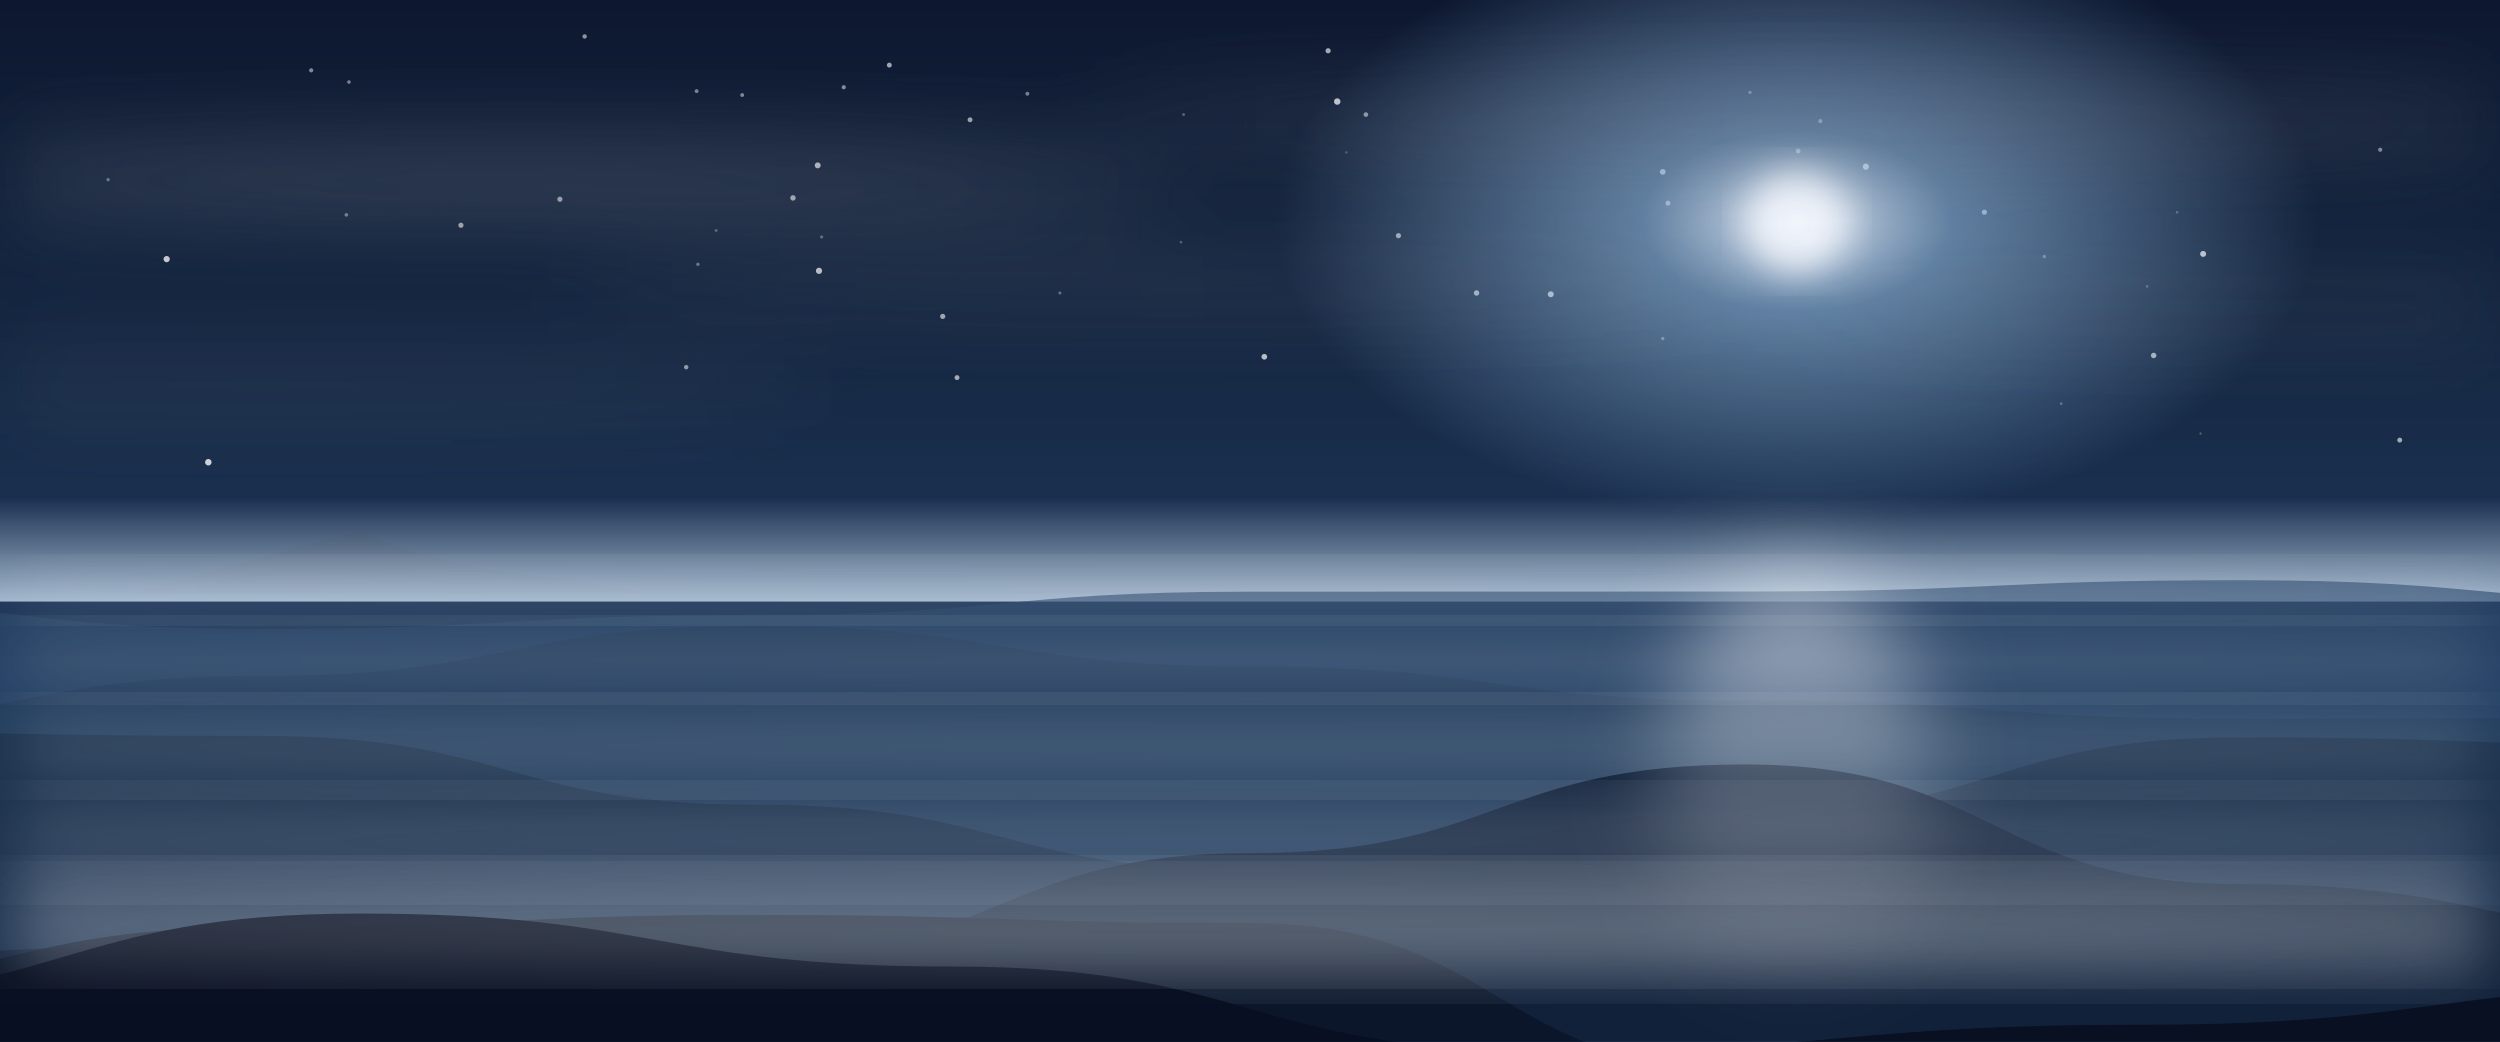
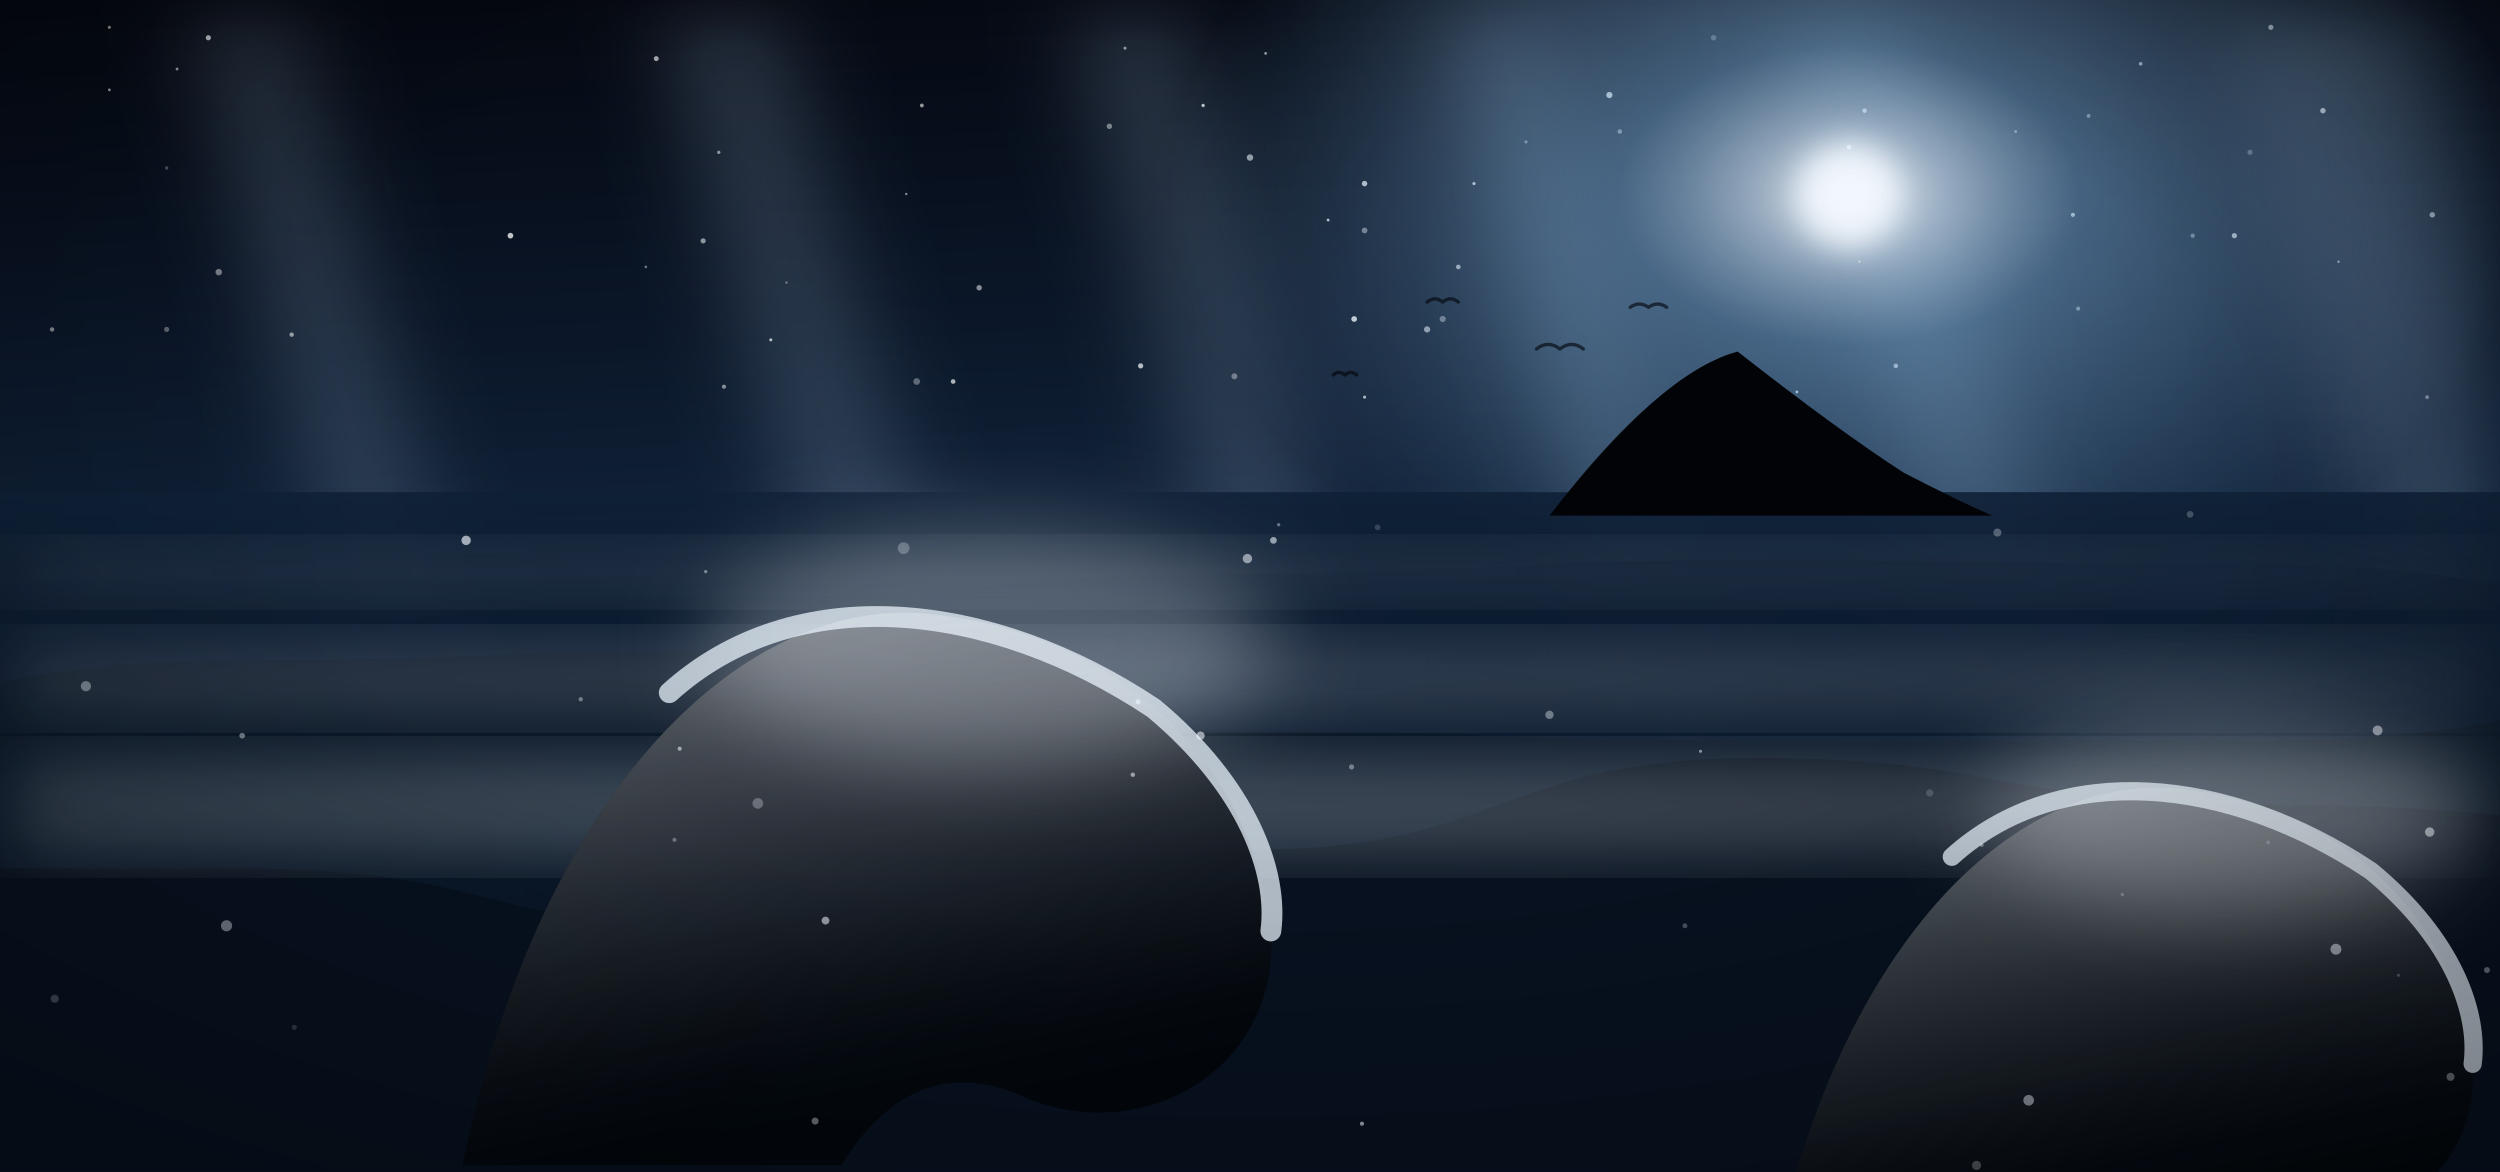
- <svg xmlns="http://www.w3.org/2000/svg" viewBox="0 0 1920 800" preserveAspectRatio="xMidYMid slice">
+ <svg xmlns="http://www.w3.org/2000/svg" viewBox="0 0 1920 900" preserveAspectRatio="xMidYMid slice">
  <defs>
-     <linearGradient id="sky" x1="0" y1="0" x2="0" y2="1">
-       <stop offset="0%" stop-color="#0d1830" />
-       <stop offset="32%" stop-color="#152742" />
-       <stop offset="58%" stop-color="#1d3557" />
-       <stop offset="80%" stop-color="#254465" />
-       <stop offset="100%" stop-color="#2d5474" />
+     <linearGradient id="sky" x1="0" y1="0" x2="0.1" y2="1">
+       <stop offset="0%" stop-color="#04070f" />
+       <stop offset="28%" stop-color="#0a1526" />
+       <stop offset="54%" stop-color="#12253d" />
+       <stop offset="76%" stop-color="#1d3a56" />
+       <stop offset="100%" stop-color="#2c5470" />
    </linearGradient>
    <linearGradient id="sea" x1="0" y1="0" x2="0" y2="1">
-       <stop offset="0%" stop-color="#27456a" />
-       <stop offset="100%" stop-color="#081226" />
+       <stop offset="0%" stop-color="#0e2036" />
+       <stop offset="100%" stop-color="#02050b" />
    </linearGradient>
    <radialGradient id="glow" cx="50%" cy="50%" r="50%">
-       <stop offset="0%" stop-color="#f4f8ff" stop-opacity="0.95" />
-       <stop offset="30%" stop-color="#93bde4" stop-opacity="0.6" />
-       <stop offset="100%" stop-color="#93bde4" stop-opacity="0" />
+       <stop offset="0%" stop-color="#f4f9ff" stop-opacity="0.92" />
+       <stop offset="34%" stop-color="#7fb0dc" stop-opacity="0.5" />
+       <stop offset="100%" stop-color="#7fb0dc" stop-opacity="0" />
    </radialGradient>
-     <linearGradient id="reflect" x1="0" y1="0" x2="0" y2="1">
-       <stop offset="0%" stop-color="#f7faff" stop-opacity="0.55" />
-       <stop offset="55%" stop-color="#f7faff" stop-opacity="0.2" />
-       <stop offset="100%" stop-color="#f7faff" stop-opacity="0" />
+     <linearGradient id="through" x1="0" y1="0" x2="0.3" y2="1">
+       <stop offset="0%" stop-color="#eaf2fb" stop-opacity="0.9" />
+       <stop offset="60%" stop-color="#626e7c" stop-opacity="0.5" />
+       <stop offset="100%" stop-color="#0e2036" stop-opacity="0" />
    </linearGradient>
-     <linearGradient id="haze" x1="0" y1="0" x2="0" y2="1">
-       <stop offset="0%" stop-color="#cee1f3" stop-opacity="0" />
-       <stop offset="100%" stop-color="#cee1f3" stop-opacity="0.75" />
-     </linearGradient>
-     <filter id="soft" x="-25%" y="-25%" width="150%" height="150%">
-       <feGaussianBlur stdDeviation="14" />
+     <filter id="b1" x="-30%" y="-30%" width="160%" height="160%">
+       <feGaussianBlur stdDeviation="12" />
    </filter>
-     <filter id="softer" x="-35%" y="-35%" width="170%" height="170%">
+     <filter id="b2" x="-40%" y="-40%" width="180%" height="180%">
      <feGaussianBlur stdDeviation="34" />
    </filter>
+     <filter id="b3" x="-50%" y="-50%" width="200%" height="200%">
+       <feGaussianBlur stdDeviation="70" />
+     </filter>
  </defs>
-   <rect width="1920" height="800" fill="url(#sky)" />
+   <rect width="1920" height="900" fill="url(#sky)" />
  <g fill="#ffffff">
-     <circle cx="239" cy="54" r="1.6" opacity="0.48" />
-     <circle cx="266" cy="165" r="1.4" opacity="0.43" />
-     <circle cx="449" cy="28" r="1.7" opacity="0.53" />
-     <circle cx="628" cy="127" r="2.3" opacity="0.72" />
-     <circle cx="1843" cy="338" r="1.9" opacity="0.59" />
-     <circle cx="814" cy="225" r="1.2" opacity="0.34" />
-     <circle cx="629" cy="208" r="2.4" opacity="0.75" />
-     <circle cx="648" cy="67" r="1.6" opacity="0.50" />
-     <circle cx="1191" cy="226" r="2.3" opacity="0.74" />
-     <circle cx="1570" cy="197" r="1.3" opacity="0.38" />
-     <circle cx="1433" cy="128" r="2.4" opacity="0.77" />
-     <circle cx="1020" cy="39" r="2.0" opacity="0.64" />
-     <circle cx="971" cy="274" r="2.2" opacity="0.70" />
-     <circle cx="550" cy="177" r="1.1" opacity="0.32" />
-     <circle cx="909" cy="88" r="1.1" opacity="0.31" />
-     <circle cx="1344" cy="71" r="1.3" opacity="0.39" />
-     <circle cx="527" cy="282" r="1.7" opacity="0.54" />
-     <circle cx="1690" cy="333" r="0.9" opacity="0.25" />
-     <circle cx="1649" cy="220" r="1.0" opacity="0.29" />
-     <circle cx="724" cy="243" r="2.0" opacity="0.61" />
-     <circle cx="1027" cy="78" r="2.5" opacity="0.78" />
-     <circle cx="430" cy="153" r="2.0" opacity="0.62" />
-     <circle cx="789" cy="72" r="1.5" opacity="0.44" />
-     <circle cx="536" cy="203" r="1.3" opacity="0.39" />
-     <circle cx="535" cy="70" r="1.5" opacity="0.45" />
-     <circle cx="1074" cy="181" r="2.0" opacity="0.62" />
-     <circle cx="1049" cy="88" r="1.8" opacity="0.55" />
-     <circle cx="268" cy="63" r="1.4" opacity="0.44" />
-     <circle cx="907" cy="186" r="1.0" opacity="0.28" />
-     <circle cx="1398" cy="93" r="1.6" opacity="0.49" />
-     <circle cx="1277" cy="260" r="1.3" opacity="0.38" />
-     <circle cx="160" cy="355" r="2.5" opacity="0.79" />
-     <circle cx="735" cy="290" r="1.9" opacity="0.61" />
-     <circle cx="570" cy="73" r="1.5" opacity="0.47" />
-     <circle cx="609" cy="152" r="2.1" opacity="0.66" />
-     <circle cx="1828" cy="115" r="1.6" opacity="0.48" />
-     <circle cx="83" cy="138" r="1.3" opacity="0.39" />
-     <circle cx="1134" cy="225" r="2.1" opacity="0.67" />
-     <circle cx="1381" cy="116" r="1.8" opacity="0.57" />
-     <circle cx="1672" cy="163" r="1.0" opacity="0.28" />
-     <circle cx="631" cy="182" r="1.2" opacity="0.34" />
-     <circle cx="354" cy="173" r="2.0" opacity="0.62" />
-     <circle cx="745" cy="92" r="1.9" opacity="0.60" />
-     <circle cx="1692" cy="195" r="2.3" opacity="0.75" />
-     <circle cx="683" cy="50" r="1.9" opacity="0.61" />
-     <circle cx="1654" cy="273" r="2.1" opacity="0.65" />
-     <circle cx="1277" cy="132" r="2.2" opacity="0.71" />
-     <circle cx="128" cy="199" r="2.4" opacity="0.77" />
-     <circle cx="1583" cy="310" r="1.0" opacity="0.30" />
-     <circle cx="1034" cy="117" r="0.9" opacity="0.25" />
-     <circle cx="1281" cy="156" r="1.9" opacity="0.60" />
-     <circle cx="1524" cy="163" r="2.0" opacity="0.61" />
+     <circle cx="1428" cy="201" r="0.9" opacity="0.71" />
+     <circle cx="960" cy="121" r="2.5" opacity="0.57" />
+     <circle cx="924" cy="81" r="1.3" opacity="0.73" />
+     <circle cx="1592" cy="165" r="1.6" opacity="0.73" />
+     <circle cx="1796" cy="201" r="0.9" opacity="0.62" />
+     <circle cx="224" cy="257" r="1.7" opacity="0.55" />
+     <circle cx="556" cy="297" r="1.6" opacity="0.49" />
+     <circle cx="1432" cy="85" r="1.7" opacity="0.77" />
+     <circle cx="1236" cy="73" r="2.4" opacity="0.77" />
+     <circle cx="592" cy="261" r="1.2" opacity="0.71" />
+     <circle cx="1020" cy="169" r="1.1" opacity="0.75" />
+     <circle cx="392" cy="181" r="2.2" opacity="0.75" />
+     <circle cx="1172" cy="109" r="1.2" opacity="0.44" />
+     <circle cx="1728" cy="117" r="2.0" opacity="0.31" />
+     <circle cx="1420" cy="113" r="1.9" opacity="0.77" />
+     <circle cx="1048" cy="141" r="2.1" opacity="0.73" />
+     <circle cx="852" cy="97" r="2.1" opacity="0.44" />
+     <circle cx="1040" cy="245" r="2.2" opacity="0.79" />
+     <circle cx="1644" cy="49" r="1.4" opacity="0.64" />
+     <circle cx="504" cy="45" r="1.9" opacity="0.62" />
+     <circle cx="708" cy="81" r="1.5" opacity="0.57" />
+     <circle cx="128" cy="253" r="2.0" opacity="0.33" />
+     <circle cx="732" cy="293" r="1.8" opacity="0.66" />
+     <circle cx="1048" cy="305" r="1.2" opacity="0.68" />
+     <circle cx="1380" cy="301" r="1.1" opacity="0.75" />
+     <circle cx="128" cy="129" r="1.3" opacity="0.27" />
+     <circle cx="1548" cy="101" r="1.1" opacity="0.53" />
+     <circle cx="168" cy="209" r="2.5" opacity="0.44" />
+     <circle cx="1684" cy="181" r="1.7" opacity="0.40" />
+     <circle cx="864" cy="37" r="1.2" opacity="0.53" />
+     <circle cx="604" cy="217" r="0.9" opacity="0.40" />
+     <circle cx="552" cy="117" r="1.3" opacity="0.53" />
+     <circle cx="1316" cy="29" r="2.1" opacity="0.29" />
+     <circle cx="1120" cy="205" r="1.8" opacity="0.62" />
+     <circle cx="1868" cy="165" r="2.1" opacity="0.55" />
+     <circle cx="40" cy="253" r="1.7" opacity="0.46" />
+     <circle cx="1716" cy="181" r="2.0" opacity="0.68" />
+     <circle cx="160" cy="29" r="2.0" opacity="0.68" />
+     <circle cx="540" cy="185" r="2.0" opacity="0.53" />
+     <circle cx="1096" cy="253" r="2.4" opacity="0.57" />
+     <circle cx="948" cy="289" r="2.3" opacity="0.38" />
+     <circle cx="496" cy="205" r="1.0" opacity="0.42" />
+     <circle cx="1132" cy="141" r="1.2" opacity="0.79" />
+     <circle cx="696" cy="149" r="0.9" opacity="0.53" />
+     <circle cx="84" cy="69" r="1.1" opacity="0.55" />
+     <circle cx="1456" cy="281" r="1.8" opacity="0.66" />
+     <circle cx="1244" cy="101" r="1.8" opacity="0.46" />
+     <circle cx="1048" cy="177" r="2.2" opacity="0.44" />
+     <circle cx="1108" cy="245" r="2.4" opacity="0.38" />
+     <circle cx="704" cy="293" r="2.6" opacity="0.33" />
+     <circle cx="972" cy="41" r="1.1" opacity="0.55" />
+     <circle cx="136" cy="53" r="1.1" opacity="0.57" />
+     <circle cx="1604" cy="89" r="1.5" opacity="0.49" />
+     <circle cx="752" cy="221" r="2.1" opacity="0.51" />
+     <circle cx="876" cy="281" r="2.0" opacity="0.71" />
+     <circle cx="1784" cy="85" r="2.1" opacity="0.71" />
+     <circle cx="84" cy="21" r="1.2" opacity="0.51" />
+     <circle cx="1744" cy="21" r="2.0" opacity="0.57" />
+     <circle cx="1596" cy="237" r="1.6" opacity="0.46" />
+     <circle cx="1864" cy="305" r="1.5" opacity="0.42" />
  </g>
-   <ellipse cx="1380" cy="170" rx="400" ry="230" fill="url(#glow)" />
-   <circle cx="1380" cy="170" r="38" fill="#f4f8ff" opacity="0.92" filter="url(#soft)" />
-   <g filter="url(#softer)">
-     <ellipse cx="400" cy="138" rx="500" ry="24" fill="#6e7483" opacity="0.46" />
-     <ellipse cx="1420" cy="96" rx="580" ry="20" fill="#6e7483" opacity="0.38" />
-     <ellipse cx="900" cy="214" rx="460" ry="16" fill="#6e7483" opacity="0.3" />
-     <ellipse cx="1720" cy="236" rx="360" ry="13" fill="#6e7483" opacity="0.26" />
-     <ellipse cx="200" cy="296" rx="430" ry="17" fill="#6e7483" opacity="0.2" />
+   <g filter="url(#b2)" opacity="0.5">
+     <rect x="223" y="-140" width="76" height="855" fill="#accce8" opacity="0.4" transform="rotate(-15 223 300)" />
+     <rect x="585" y="-140" width="86" height="855" fill="#accce8" opacity="0.4" transform="rotate(-15 585 300)" />
+     <rect x="899" y="-140" width="84" height="855" fill="#accce8" opacity="0.4" transform="rotate(-15 899 300)" />
+     <rect x="1189" y="-140" width="68" height="855" fill="#accce8" opacity="0.4" transform="rotate(-15 1189 300)" />
+     <rect x="1447" y="-140" width="84" height="855" fill="#accce8" opacity="0.4" transform="rotate(-15 1447 300)" />
+     <rect x="1785" y="-140" width="140" height="855" fill="#accce8" opacity="0.4" transform="rotate(-15 1785 300)" />
  </g>
-   <path d="M100 456 Q210.0 424.72 276.0 408 Q320.0 427.8 384.0 438.8 Q450.0 446.72 500 456 Z" fill="#1b2c46" opacity="0.5" />
-   <rect x="0" y="382" width="1920" height="80" fill="url(#haze)" />
-   <path d="M-180.0 460.2 C10.0 460.2 10.0 483.1 200.0 483.1 C390.0 483.1 390.0 472.4 580.0 472.4 C770.0 472.4 770.0 454.4 960.0 454.4 C1150.0 454.4 1150.0 454.3 1340.0 454.3 C1530.0 454.3 1530.0 445.6 1720.0 445.6 C1910.0 445.6 1910.0 463.2 2100.0 463.2 L2100.0 860.0 L-180.0 860.0 Z" fill="#254267" opacity="0.62" />
-   <ellipse cx="960.0" cy="453" rx="1498" ry="16" fill="#edf5fc" opacity="0.34" filter="url(#softer)" />
-   <path d="M-180.0 558.3 C10.0 558.3 10.0 519.2 200.0 519.2 C390.0 519.2 390.0 480.7 580.0 480.7 C770.0 480.7 770.0 511.9 960.0 511.9 C1150.0 511.9 1150.0 538.1 1340.0 538.1 C1530.0 538.1 1530.0 552.1 1720.0 552.1 C1910.0 552.1 1910.0 551.1 2100.0 551.1 L2100.0 860.0 L-180.0 860.0 Z" fill="#1f3858" opacity="0.74" />
-   <ellipse cx="960.0" cy="507" rx="1498" ry="20" fill="#edf5fc" opacity="0.30" filter="url(#softer)" />
-   <path d="M-180.0 561.7 C10.0 561.7 10.0 565.2 200.0 565.2 C390.0 565.2 390.0 618.0 580.0 618.0 C770.0 618.0 770.0 668.1 960.0 668.1 C1150.0 668.1 1150.0 625.9 1340.0 625.9 C1530.0 625.9 1530.0 566.3 1720.0 566.3 C1910.0 566.3 1910.0 573.6 2100.0 573.6 L2100.0 860.0 L-180.0 860.0 Z" fill="#182c48" opacity="0.83" />
-   <ellipse cx="960.0" cy="573" rx="1498" ry="24" fill="#edf5fc" opacity="0.28" filter="url(#softer)" />
-   <path d="M-180.0 735.0 C10.0 735.0 10.0 724.2 200.0 724.2 C390.0 724.2 390.0 732.6 580.0 732.6 C770.0 732.6 770.0 655.2 960.0 655.2 C1150.0 655.2 1150.0 587.1 1340.0 587.1 C1530.0 587.1 1530.0 679.0 1720.0 679.0 C1910.0 679.0 1910.0 718.5 2100.0 718.5 L2100.0 860.0 L-180.0 860.0 Z" fill="#101f38" opacity="0.9" />
-   <ellipse cx="960.0" cy="647" rx="1498" ry="28" fill="#edf5fc" opacity="0.26" filter="url(#softer)" />
-   <path d="M-180.0 755.7 C10.0 755.7 10.0 711.9 200.0 711.9 C390.0 711.9 390.0 702.6 580.0 702.6 C770.0 702.6 770.0 708.9 960.0 708.9 C1150.0 708.9 1150.0 821.6 1340.0 821.6 C1530.0 821.6 1530.0 860.1 1720.0 860.1 C1910.0 860.1 1910.0 776.9 2100.0 776.9 L2100.0 860.0 L-180.0 860.0 Z" fill="#0a162b" opacity="0.96" />
-   <ellipse cx="960.0" cy="716" rx="1498" ry="32" fill="#edf5fc" opacity="0.24" filter="url(#softer)" />
-   <ellipse cx="1380" cy="602" rx="105" ry="165" fill="url(#reflect)" filter="url(#softer)" />
-   <path d="M-180.0 768.5 C48.0 768.5 48.0 701.6 276.0 701.6 C504.0 701.6 504.0 742.3 732.0 742.3 C960.0 742.3 960.0 807.2 1188.0 807.2 C1416.0 807.2 1416.0 787.0 1644.0 787.0 C1872.0 787.0 1872.0 756.6 2100.0 756.6 L2100.0 860.0 L-180.0 860.0 Z" fill="#070f21" opacity="0.94" />
-   <ellipse cx="960.0" cy="708" rx="1382" ry="30" fill="#f3f8fd" opacity="0.30" filter="url(#softer)" />
+   <ellipse cx="1420" cy="150" rx="520" ry="340" fill="url(#glow)" />
+   <circle cx="1420" cy="150" r="40" fill="#f4f9ff" opacity="0.9" filter="url(#b1)" />
+   <rect x="0" y="378" width="1920" height="540" fill="url(#sea)" opacity="0.9" />
+   <g fill="#010307">
+     <path d="M1190 396 Q1275.0 286 1334.5 270 Q1411.0 330 1462.0 363 Q1504.5 385 1530 396 Z" />
+   </g>
+   <path d="M-200.0 452.4 C-6.7 452.4 -6.7 479.3 186.7 479.3 C380.0 479.3 380.0 458.0 573.3 458.0 C766.7 458.0 766.7 440.3 960.0 440.3 C1153.3 440.3 1153.3 430.2 1346.7 430.2 C1540.0 430.2 1540.0 433.3 1733.3 433.3 C1926.7 433.3 1926.7 467.2 2120.0 467.2 L2120.0 980.0 L-200.0 980.0 Z" fill="#0c1c30" opacity="0.66" />
+   <ellipse cx="806" cy="439" rx="1190" ry="16" fill="#eef4fc" opacity="0.20" filter="url(#b2)" />
+   <path d="M-200.0 542.4 C-6.7 542.4 -6.7 507.0 186.7 507.0 C380.0 507.0 380.0 499.4 573.3 499.4 C766.7 499.4 766.7 561.4 960.0 561.4 C1153.3 561.4 1153.3 569.2 1346.7 569.2 C1540.0 569.2 1540.0 569.1 1733.3 569.1 C1926.7 569.1 1926.7 534.7 2120.0 534.7 L2120.0 980.0 L-200.0 980.0 Z" fill="#0a1727" opacity="0.78" />
+   <ellipse cx="806" cy="521" rx="1190" ry="23" fill="#eef4fc" opacity="0.26" filter="url(#b2)" />
+   <path d="M-200.0 666.7 C-6.7 666.7 -6.7 667.0 186.7 667.0 C380.0 667.0 380.0 714.8 573.3 714.8 C766.7 714.8 766.7 652.7 960.0 652.7 C1153.3 652.7 1153.3 582.1 1346.7 582.1 C1540.0 582.1 1540.0 618.0 1733.3 618.0 C1926.7 618.0 1926.7 635.3 2120.0 635.3 L2120.0 980.0 L-200.0 980.0 Z" fill="#07101d" opacity="0.88" />
+   <ellipse cx="806" cy="620" rx="1190" ry="30" fill="#eef4fc" opacity="0.32" filter="url(#b2)" />
+   <path d="M355 895 C415 604 574 454 718 472 C856 487 958 580 976 712 C985 820 880 880 790 844 C715 808 670 856 646 895 Z" fill="#02050a" opacity="0.96" />
+   <path d="M355 895 C415 604 574 454 718 472 C856 487 958 580 976 712 C985 820 880 880 790 844 C715 808 670 856 646 895 Z" fill="url(#through)" opacity="0.55" />
+   <path d="M514 532 C610 445 760 460 886 544 C958 604 982 670 976 715" fill="none" stroke="#e6f0fa" stroke-width="16" stroke-linecap="round" opacity="0.75" />
+   <ellipse cx="760" cy="496" rx="216" ry="90" fill="#eff6fc" opacity="0.3" filter="url(#b2)" />
+   <path d="M1361 973 C1413 721 1551 591 1676 606 C1795 619 1884 700 1899 814 C1907 908 1816 960 1738 929 C1673 898 1634 939 1613 973 Z" fill="#02050a" opacity="0.96" />
+   <path d="M1361 973 C1413 721 1551 591 1676 606 C1795 619 1884 700 1899 814 C1907 908 1816 960 1738 929 C1673 898 1634 939 1613 973 Z" fill="url(#through)" opacity="0.55" />
+   <path d="M1499 658 C1582 583 1712 596 1821 669 C1884 721 1904 778 1899 817" fill="none" stroke="#e6f0fa" stroke-width="14" stroke-linecap="round" opacity="0.75" />
+   <ellipse cx="1712" cy="627" rx="187" ry="78" fill="#eff6fc" opacity="0.3" filter="url(#b2)" />
+   <g fill="#eef4fc">
+     <circle cx="1038" cy="589" r="2.0" opacity="0.39" />
+     <circle cx="1306" cy="577" r="1.2" opacity="0.51" />
+     <circle cx="358" cy="415" r="3.6" opacity="0.65" />
+     <circle cx="1522" cy="649" r="1.5" opacity="0.39" />
+     <circle cx="958" cy="429" r="3.6" opacity="0.55" />
+     <circle cx="1866" cy="639" r="3.6" opacity="0.60" />
+     <circle cx="1046" cy="863" r="1.6" opacity="0.62" />
+     <circle cx="1826" cy="561" r="3.8" opacity="0.53" />
+     <circle cx="1518" cy="895" r="3.5" opacity="0.30" />
+     <circle cx="634" cy="707" r="3.0" opacity="0.57" />
+     <circle cx="582" cy="617" r="4.1" opacity="0.29" />
+     <circle cx="978" cy="415" r="2.6" opacity="0.58" />
+     <circle cx="542" cy="439" r="1.3" opacity="0.44" />
+     <circle cx="42" cy="767" r="3.1" opacity="0.24" />
+     <circle cx="1910" cy="745" r="2.3" opacity="0.39" />
+     <circle cx="1794" cy="729" r="4.2" opacity="0.55" />
+     <circle cx="1742" cy="647" r="1.5" opacity="0.23" />
+     <circle cx="1882" cy="827" r="3.1" opacity="0.39" />
+     <circle cx="1190" cy="549" r="3.2" opacity="0.39" />
+     <circle cx="1842" cy="749" r="1.2" opacity="0.27" />
+     <circle cx="1534" cy="409" r="3.1" opacity="0.30" />
+     <circle cx="522" cy="575" r="1.6" opacity="0.57" />
+     <circle cx="982" cy="403" r="1.3" opacity="0.39" />
+     <circle cx="226" cy="789" r="2.0" opacity="0.17" />
+     <circle cx="174" cy="711" r="4.3" opacity="0.44" />
+     <circle cx="186" cy="565" r="2.2" opacity="0.43" />
+     <circle cx="518" cy="645" r="1.6" opacity="0.33" />
+     <circle cx="1682" cy="395" r="2.6" opacity="0.23" />
+     <circle cx="1630" cy="687" r="1.2" opacity="0.29" />
+     <circle cx="874" cy="539" r="2.0" opacity="0.62" />
+     <circle cx="694" cy="421" r="4.5" opacity="0.27" />
+     <circle cx="66" cy="527" r="3.9" opacity="0.41" />
+     <circle cx="1294" cy="711" r="1.9" opacity="0.27" />
+     <circle cx="922" cy="565" r="3.2" opacity="0.58" />
+     <circle cx="870" cy="595" r="1.7" opacity="0.55" />
+     <circle cx="626" cy="861" r="2.7" opacity="0.43" />
+     <circle cx="446" cy="537" r="1.7" opacity="0.39" />
+     <circle cx="1482" cy="609" r="2.8" opacity="0.17" />
+     <circle cx="1558" cy="845" r="4.1" opacity="0.53" />
+     <circle cx="1058" cy="405" r="2.2" opacity="0.18" />
+   </g>
+   <g fill="none" stroke="#020409" stroke-width="2.6" stroke-linecap="round" opacity="0.62">
+     <path d="M1180 268 q9 -7 18 0 M1198 268 q9 -7 18 0" />
+     <path d="M1252 236 q7 -5 14 0 M1266 236 q7 -5 14 0" />
+     <path d="M1096 232 q6 -5 12 0 M1108 232 q6 -5 12 0" />
+     <path d="M1318 292 q5 -4 10 0 M1328 292 q5 -4 10 0" />
+     <path d="M1024 288 q4 -4 9 0 M1033 288 q4 -4 9 0" />
+   </g>
+   <radialGradient id="vig" cx="50%" cy="38%" r="76%">
+     <stop offset="52%" stop-color="#000" stop-opacity="0" />
+     <stop offset="100%" stop-color="#000" stop-opacity="0.3" />
+   </radialGradient>
+   <rect width="1920" height="900" fill="url(#vig)" />
</svg>
